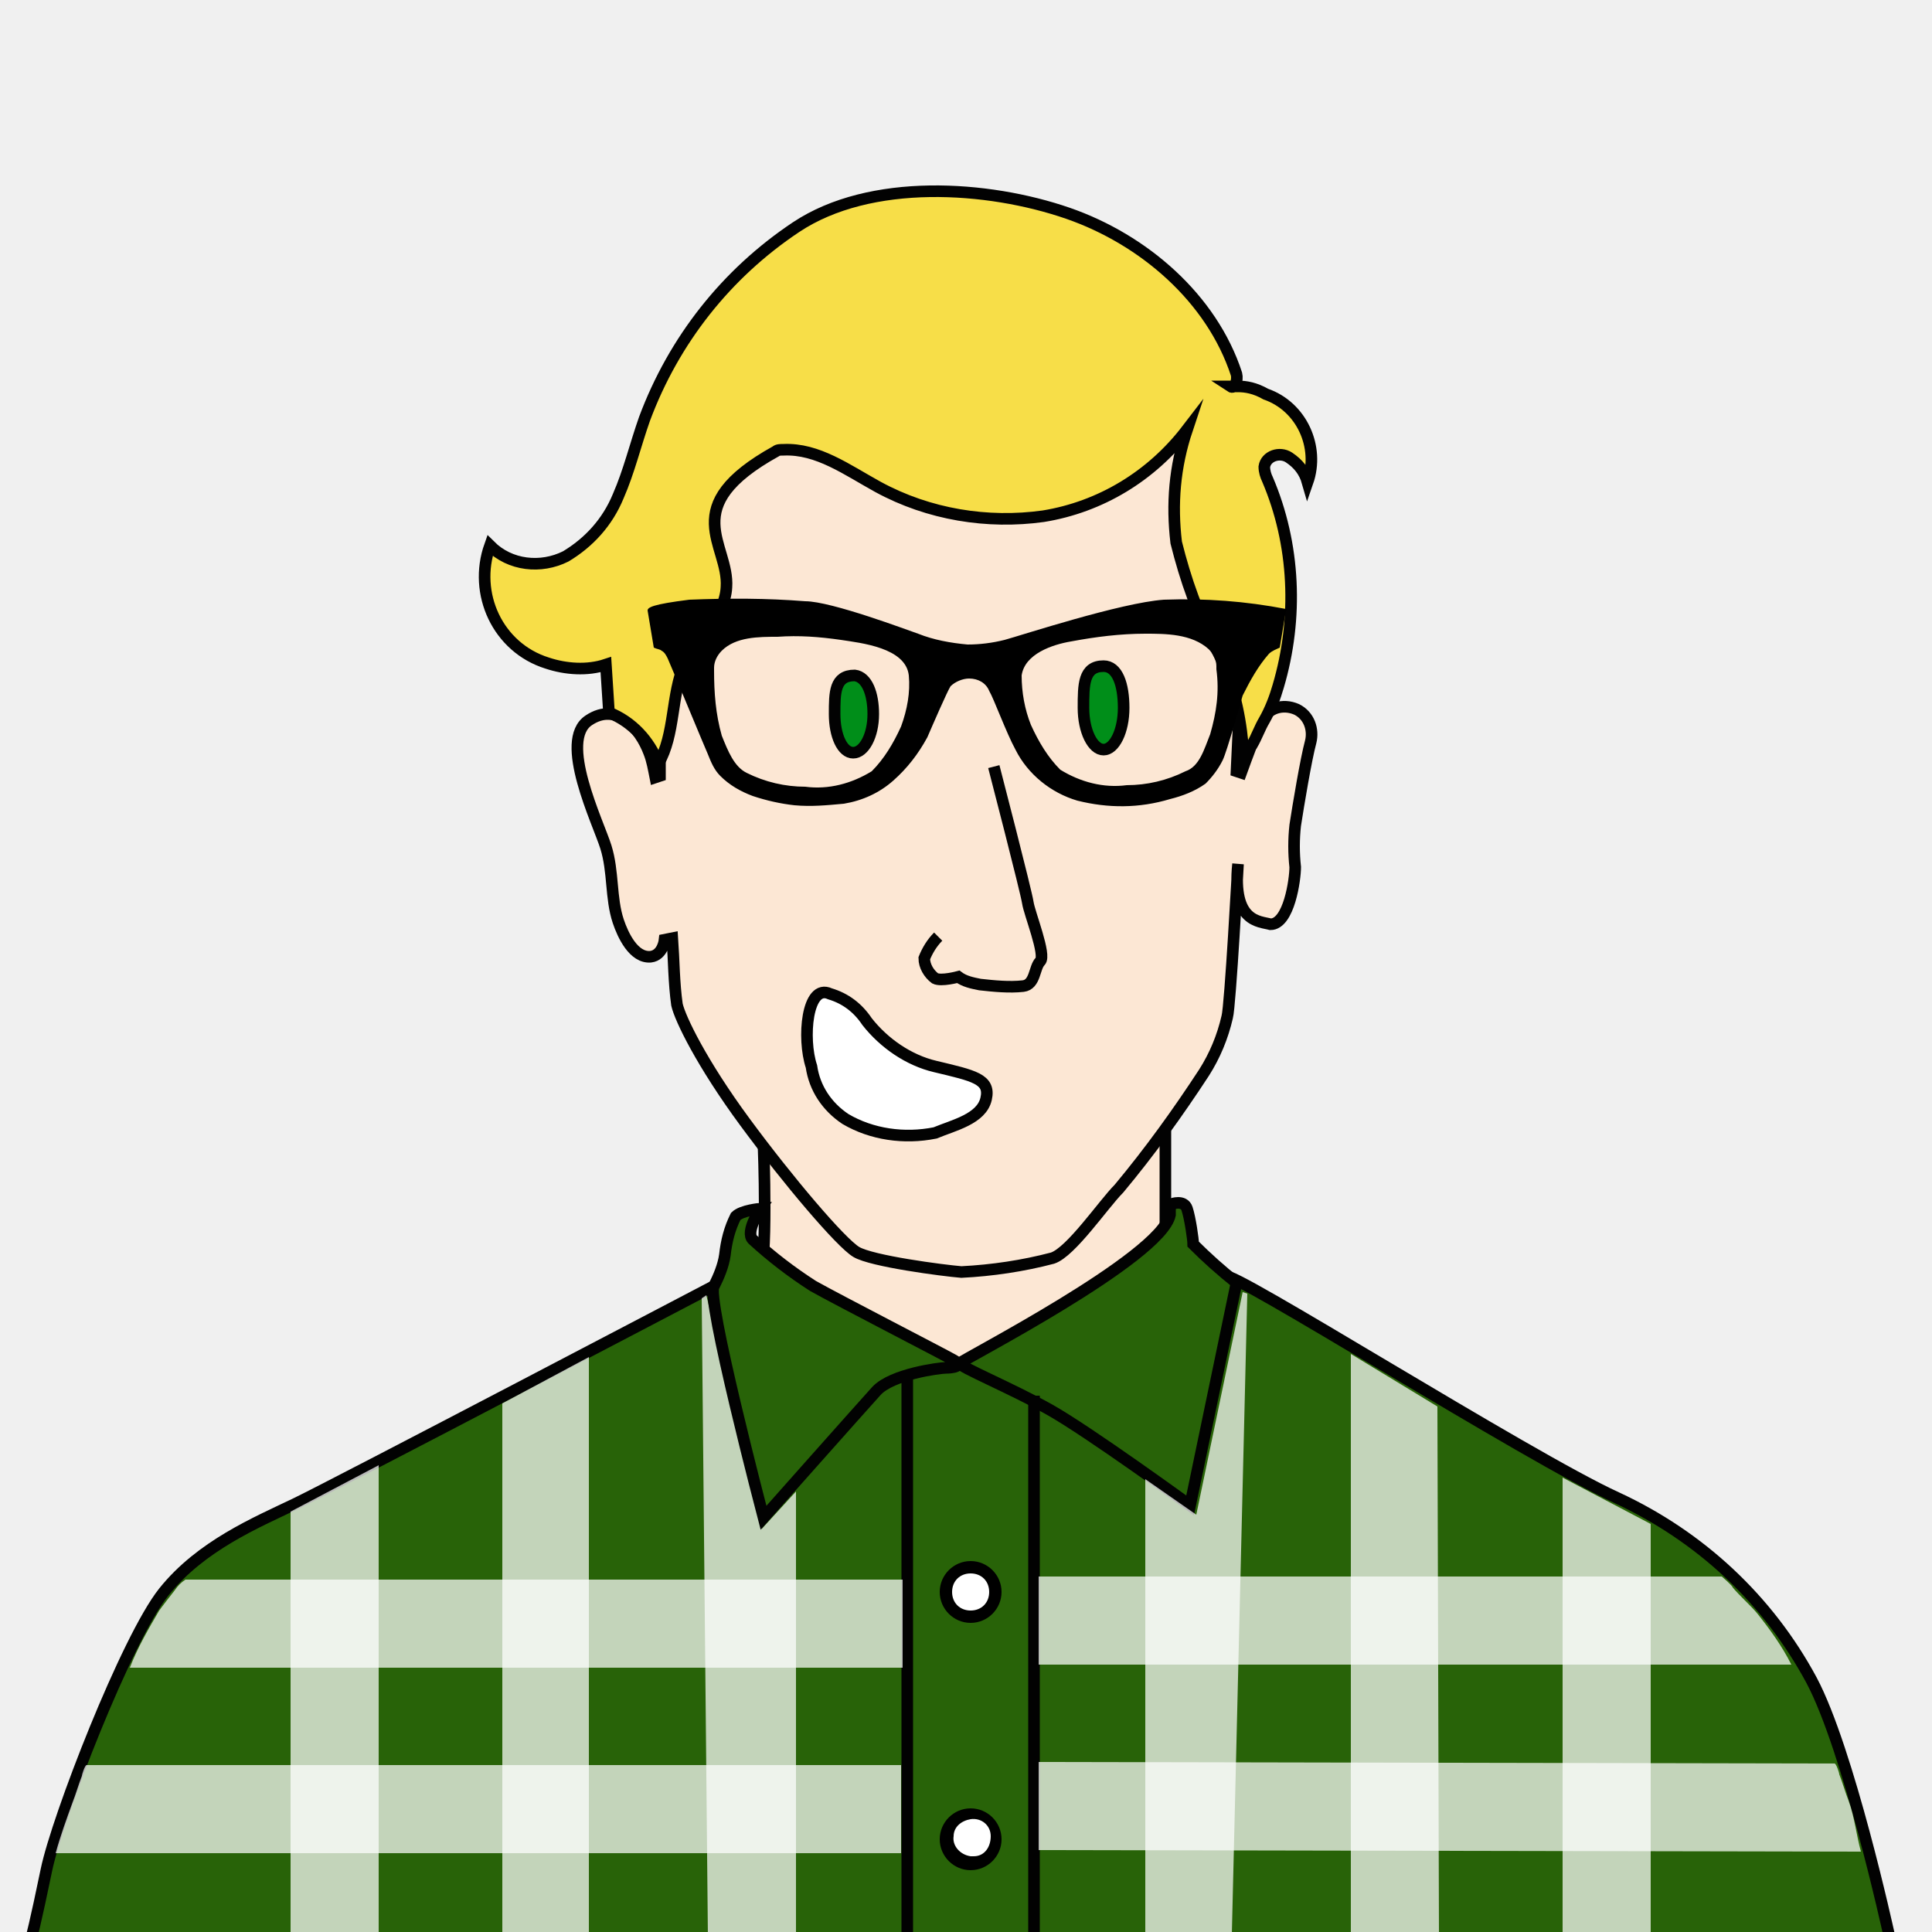
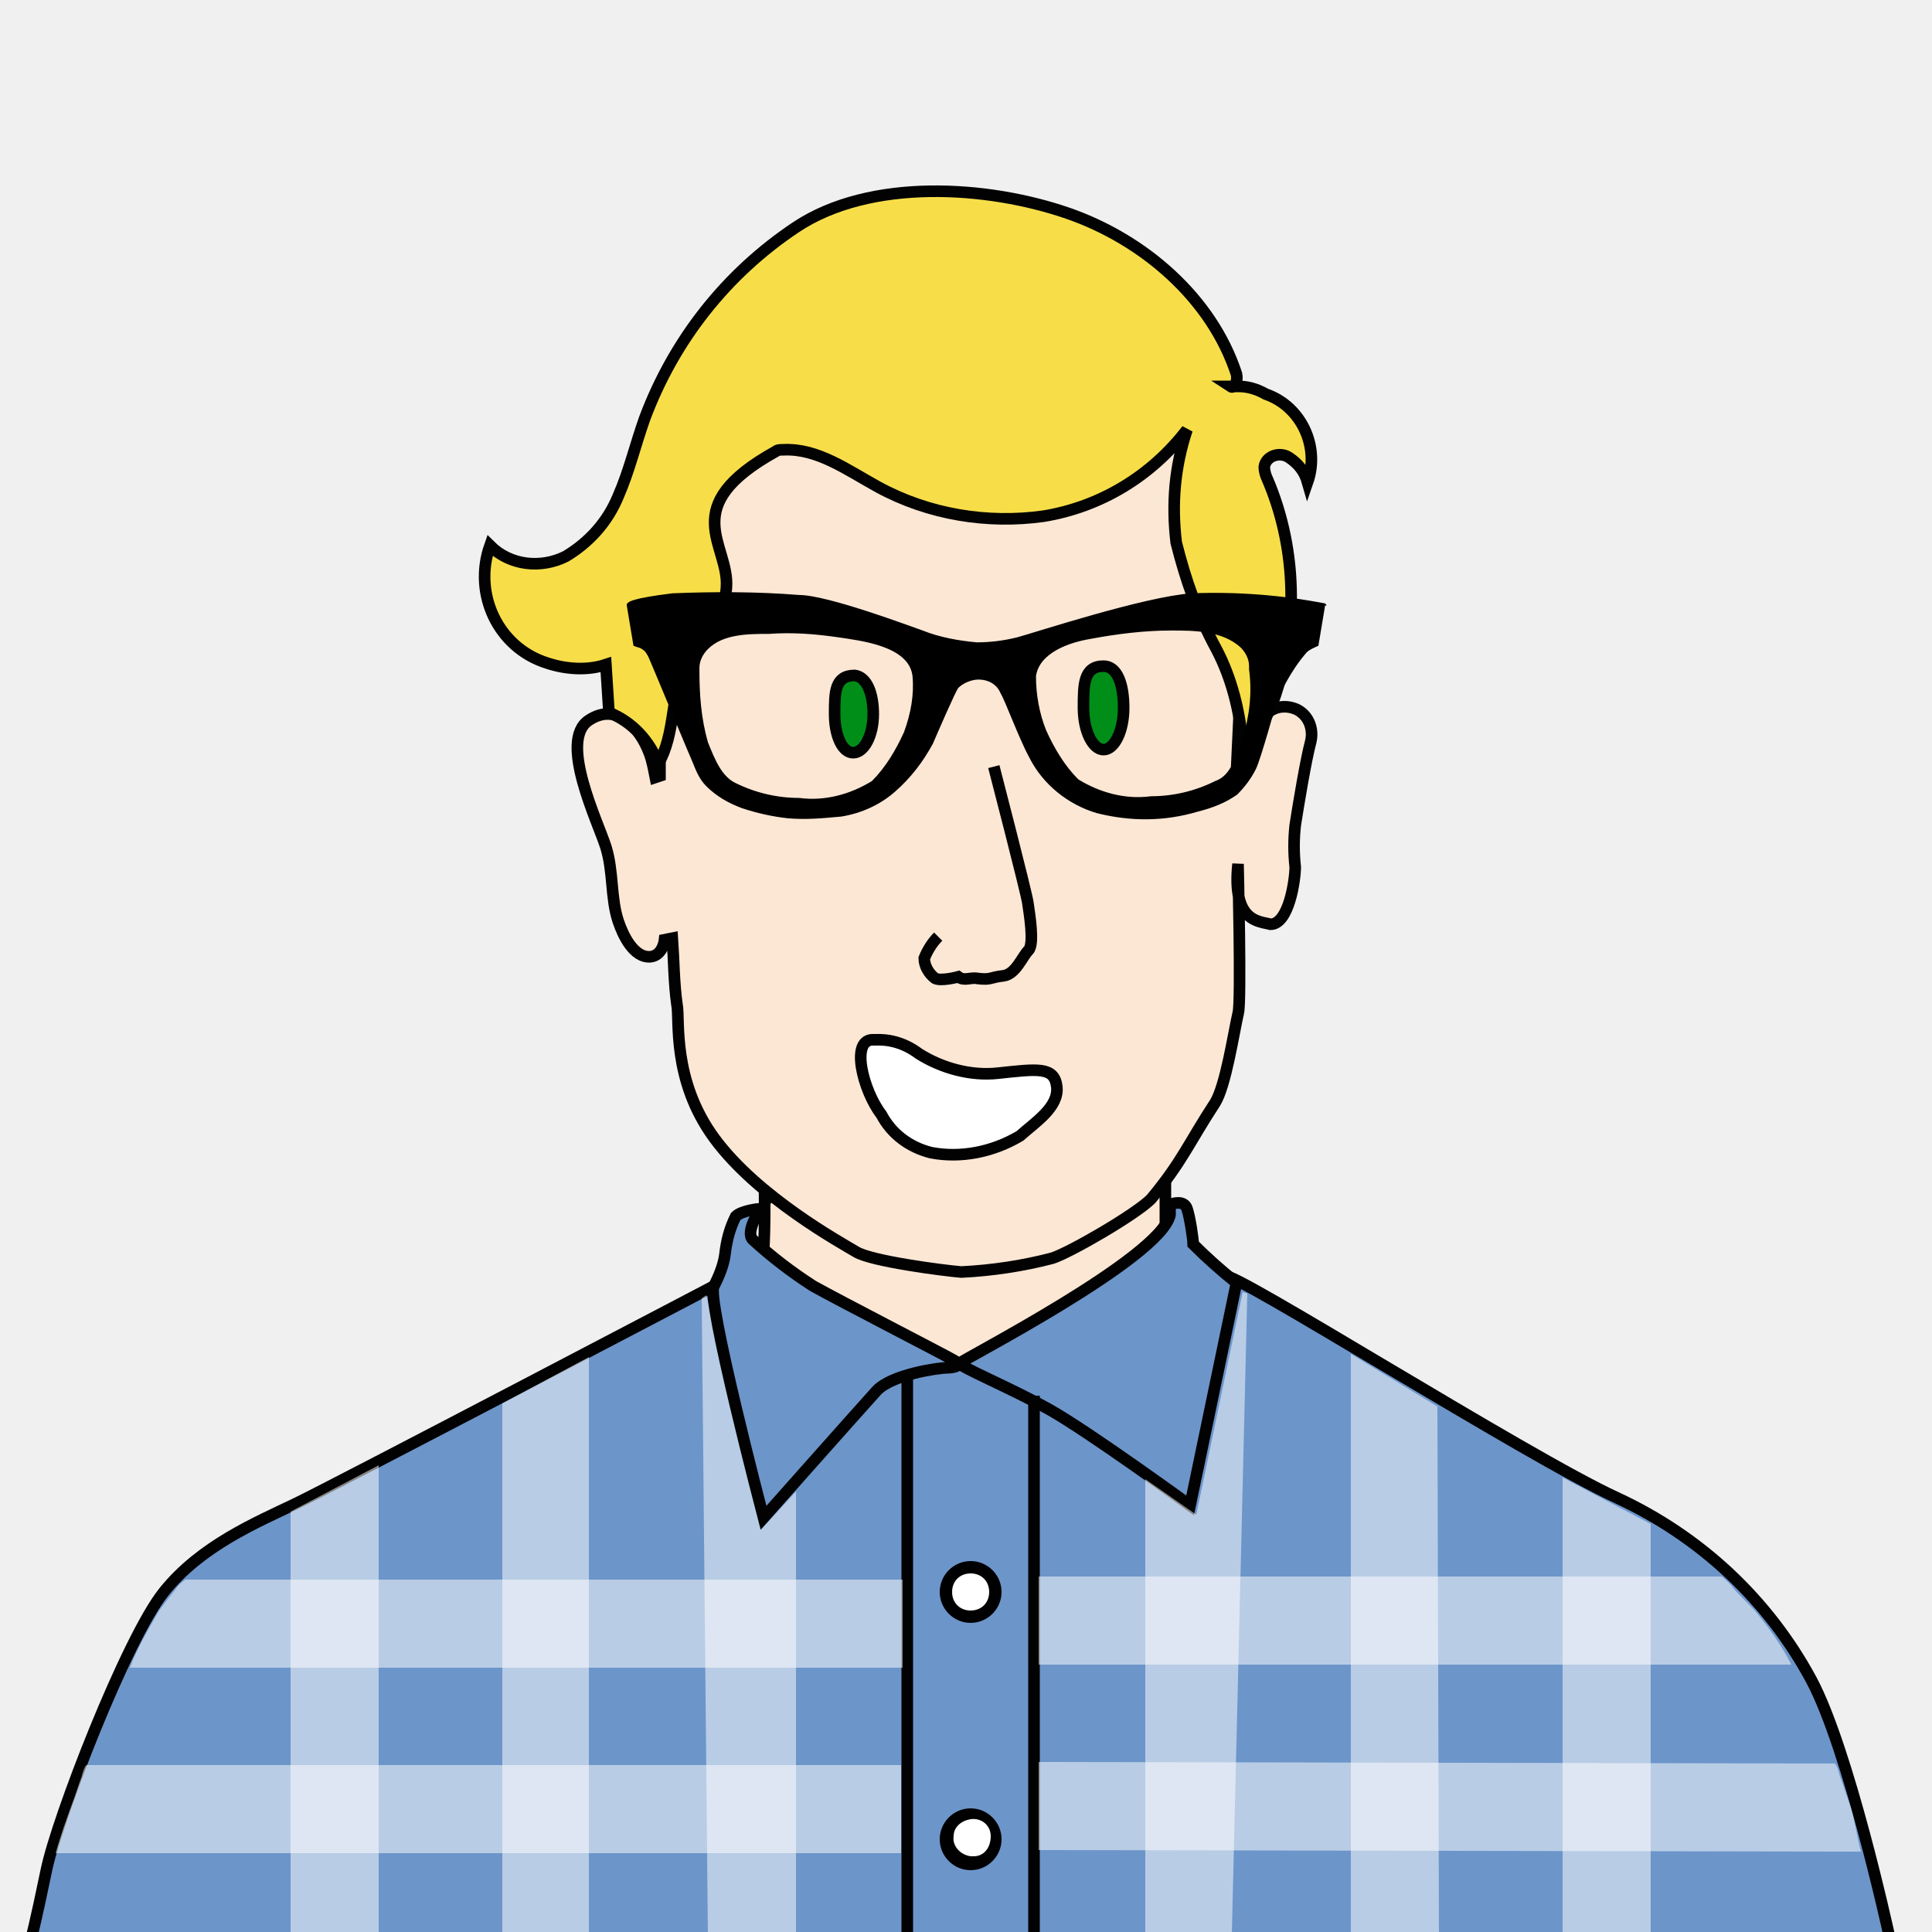
- <svg xmlns="http://www.w3.org/2000/svg" version="1.1" id="Layer_1" x="0px" y="0px" viewBox="0 0 125 125" style="enable-background:new 0 0 125 125;" xml:space="preserve">
-   <style type="text/css">
- 	.st0{fill:#FCE7D4;stroke:#020202;stroke-width:0.75;stroke-miterlimit:10;}
- 	.st1{fill:#286308;stroke:#020202;stroke-width:0.75;stroke-miterlimit:10;}
- 	.st2{opacity:0.72;}
- 	.st3{fill:#FFFFFF;}
- 	.st4{fill:none;stroke:#020202;stroke-width:0.75;stroke-miterlimit:10;}
- 	.st5{fill:#008E19;stroke:#020202;stroke-width:0.75;stroke-miterlimit:10;}
- 	.st6{fill:#F7DE48;stroke:#020202;stroke-width:0.75;stroke-miterlimit:10;}
- 	.st7{fill:#FFFFFF;stroke:#020202;stroke-width:0.75;stroke-miterlimit:10;}
- </style>
-   <g id="Layer_138">
-     <path id="neck-2" class="st0" d="M76.1,80.4c0,0-0.7-0.3-0.7-0.9v-6.7l-26,1.3c0,0,0.3,7.9-0.3,8.6c0,0-3.1,2.3-2.2,4.2   c1.9,3.9,7.2,6.3,11.3,6.9c5,0.8,12.6,0,17-2.8C78.1,89.2,80,82.1,76.1,80.4z" />
-     <path id="face-2" class="st0" d="M80.1,55.9c0,0-0.5,9.2-0.7,9.9c-0.3,1.3-0.8,2.5-1.5,3.6c-1.7,2.6-3.5,5.1-5.5,7.5   c-1,1-3.1,4.1-4.3,4.5c-1.9,0.5-3.9,0.8-5.9,0.9c-1.2-0.1-5.8-0.7-6.8-1.3s-4.4-4.6-7.2-8.4S44,65.9,43.8,65   c-0.2-1.4-0.2-2.9-0.3-4.3L43,60.8c0,0-0.1,1-0.9,1.1C41,62,40.3,60.5,40,59.6c-0.5-1.5-0.3-3.2-0.8-4.8s-3.1-6.9-1.1-8.2   c1.8-1.2,3.3,0.5,3.9,2.1c0.2,0.5,0.3,1.1,0.4,1.6l0.3-0.1c0,0,0-3,0-5.1c0.1-3.9-1.1-8.2,0.3-12c4.8-12.3,9.3-12.8,20.4-13.1   c9.9-0.3,15.5,7.7,16.2,11.4c0.7,3,1,6,0.9,9c-0.2,2.7-0.5,9.5-0.5,9.5l0.3,0.1c0.4-1.1,0.8-2.2,1.3-3.3c0.4-0.9,1.4-1.2,2.3-0.8   c0.8,0.4,1.1,1.3,0.9,2.1c-0.3,1.1-0.8,4.1-1,5.4c-0.1,0.9-0.1,1.8,0,2.7c0,0.8-0.4,3.7-1.6,3.7C81.5,59.6,79.7,59.7,80.1,55.9z" />
-     <path id="Sweater-4" class="st1" d="M2,125.5c0,0,0.3-1.1,1-4.5s5.2-15,7.6-18s6-4.5,8.5-5.7s27.1-14.1,27.1-14.1   c4.8,3.2,10.3,4.9,16.1,5c9.3,0,17-5.6,17-5.6c0-0.7,19.6,11.7,25.3,14.3c5.4,2.5,9.8,6.6,12.6,11.8c2.4,4.5,5,16.4,5,16.4" />
-     <g class="st2">
-       <polygon class="st3" points="51.5,125.2 45.8,125.2 45.4,84 45.7,83.8 49.3,98.9 51.5,96.5   " />
+ <svg xmlns="http://www.w3.org/2000/svg" xmlns:ns1="http://vectornator.io" height="100%" style="fill-rule:nonzero;clip-rule:evenodd;stroke-linecap:round;stroke-linejoin:round;" xml:space="preserve" width="100%" version="1.1" viewBox="0 0 125 125">
+   <defs />
+   <g id="Layer_138" ns1:layerName="Layer_138">
+     <path stroke="#020202" stroke-width="0.75" d="M76.1+80.4C76.1+80.4+75.4+80.1+75.4+79.5L75.4+72.8L49.4+74.1C49.4+74.1+49.7+82+49.1+82.7C49.1+82.7+46+85+46.9+86.9C48.8+90.8+54.1+93.2+58.2+93.8C63.2+94.6+70.8+93.8+75.2+91C78.1+89.2+80+82.1+76.1+80.4Z" fill="#fce7d4" stroke-linecap="butt" opacity="1" stroke-linejoin="miter" />
+     <path stroke="#020202" stroke-width="0.75" d="M80.1+55.9C80.1+55.9+80.316+64.833+80.115+65.533C79.816+66.833+79.304+70.271+78.604+71.371C76.904+73.971+76.472+75.176+74.472+77.576C73.472+78.576+69.3+81+68.1+81.4C66.2+81.9+64.2+82.2+62.2+82.3C61+82.2+56.4+81.6+55.4+81C54.4+80.4+49.029+77.459+46.229+73.659C43.429+69.859+44+65.9+43.8+65C43.6+63.6+43.6+62.1+43.5+60.7L43+60.8C43+60.8+42.9+61.8+42.1+61.9C41+62+40.3+60.5+40+59.6C39.5+58.1+39.7+56.4+39.2+54.8C38.7+53.2+36.1+47.9+38.1+46.6C39.9+45.4+41.4+47.1+42+48.7C42.2+49.2+42.3+49.8+42.4+50.3L42.7+50.2C42.7+50.2+42.7+47.2+42.7+45.1C42.8+41.2+41.6+36.9+43+33.1C47.8+20.8+52.3+20.3+63.4+20C73.3+19.7+78.9+27.7+79.6+31.4C80.3+34.4+80.6+37.4+80.5+40.4C80.3+43.1+80+49.9+80+49.9L80.3+50C80.7+48.9+81.1+47.8+81.6+46.7C82+45.8+83+45.5+83.9+45.9C84.7+46.3+85+47.2+84.8+48C84.5+49.1+84+52.1+83.8+53.4C83.7+54.3+83.7+55.2+83.8+56.1C83.8+56.9+83.4+59.8+82.2+59.8C81.5+59.6+79.7+59.7+80.1+55.9Z" fill="#fce7d4" stroke-linecap="butt" opacity="1" stroke-linejoin="miter" />
+     <path stroke="#020202" stroke-width="0.75" d="M2+125.5C2+125.5+2.3+124.4+3+121C3.7+117.6+8.2+106+10.6+103C13+100+16.6+98.5+19.1+97.3C21.6+96.1+46.2+83.2+46.2+83.2C51+86.4+56.5+88.1+62.3+88.2C71.6+88.2+79.3+82.6+79.3+82.6C79.3+81.9+98.9+94.3+104.6+96.9C110+99.4+114.4+103.5+117.2+108.7C119.6+113.2+122.2+125.1+122.2+125.1" fill="#6c95ca" stroke-linecap="butt" opacity="1" stroke-linejoin="miter" />
+     <path d="M51.5+125.2L45.8+125.2L45.4+84L45.7+83.8L49.3+98.9L51.5+96.5L51.5+125.2Z" opacity="0.518" fill="#ffffff" />
+     <path stroke="#020202" stroke-width="0.75" d="M46.2+83.2C46.5+82.6+46.8+81.9+46.9+81.2C47+80.3+47.2+79.5+47.6+78.7C48+78.3+49.2+78.2+49.2+78.2C49.2+78.2+48.2+79.7+48.7+80.2C49.9+81.3+51.2+82.3+52.6+83.2C54.2+84.1+61+87.6+61.7+88C62.4+88.4+61.6+88.5+61.2+88.5C60.8+88.5+57.7+88.9+56.7+90C55.7+91.1+49.4+98.2+49.4+98.2C49.4+98.2+45.6+83.7+46.2+83.2Z" fill="#6c95ca" stroke-linecap="butt" opacity="1" stroke-linejoin="miter" />
+     <path stroke="#020202" stroke-width="0.75" d="M75.8+77.9C75.8+77.9+76.6+77.6+76.8+78.2C77+78.8+77.2+80.2+77.2+80.5C78.1+81.4+79+82.2+80+83L77+97.4C77+97.4+70.4+92.6+67.9+91.2C65.4+89.8+62+88.4+62.1+88.2C62.2+88+75.1+81.4+75.7+78.6C75.7+78.5+75.7+78.3+75.7+78.2L75.8+77.9Z" fill="#6c95ca" stroke-linecap="butt" opacity="1" stroke-linejoin="miter" />
+     <path stroke="#020202" stroke-width="0.75" d="M58.7+88.8L58.7+125.2" fill="none" stroke-linecap="butt" opacity="1" stroke-linejoin="miter" />
+     <path stroke="#020202" stroke-width="0.75" d="M66.9+90.3L66.9+125.2" fill="none" stroke-linecap="butt" opacity="1" stroke-linejoin="miter" />
+     <g opacity="1">
+       <path d="M61.2+103C61.2+102.116+61.916+101.4+62.8+101.4C63.684+101.4+64.4+102.116+64.4+103C64.4+103.884+63.684+104.6+62.8+104.6C61.916+104.6+61.2+103.884+61.2+103Z" opacity="1" fill="#ffffff" />
+       <path d="M62.8+101.8C63.5+101.8+64+102.3+64+103C64+103.7+63.5+104.2+62.8+104.2C62.1+104.2+61.6+103.7+61.6+103C61.6+102.3+62.1+101.8+62.8+101.8M62.8+101C61.7+101+60.8+101.9+60.8+103C60.8+104.1+61.7+105+62.8+105C63.9+105+64.8+104.1+64.8+103C64.8+101.9+63.9+101+62.8+101Z" opacity="1" fill="#000000" />
    </g>
-     <path id="Collar-2" class="st1" d="M46.2,83.2c0.3-0.6,0.6-1.3,0.7-2c0.1-0.9,0.3-1.7,0.7-2.5c0.4-0.4,1.6-0.5,1.6-0.5   s-1,1.5-0.5,2c1.2,1.1,2.5,2.1,3.9,3c1.6,0.9,8.4,4.4,9.1,4.8s-0.1,0.5-0.5,0.5s-3.5,0.4-4.5,1.5s-7.3,8.2-7.3,8.2   S45.6,83.7,46.2,83.2z" />
-     <path id="collar-3" class="st1" d="M75.8,77.9c0,0,0.8-0.3,1,0.3s0.4,2,0.4,2.3c0.9,0.9,1.8,1.7,2.8,2.5l-3,14.4   c0,0-6.6-4.8-9.1-6.2s-5.9-2.8-5.8-3s13-6.8,13.6-9.6c0-0.1,0-0.3,0-0.4L75.8,77.9z" />
-     <line class="st4" x1="58.7" y1="88.8" x2="58.7" y2="125.2" />
-     <line class="st4" x1="66.9" y1="90.3" x2="66.9" y2="125.2" />
-     <g id="button">
-       <circle class="st3" cx="62.8" cy="103" r="1.6" />
-       <path d="M62.8,101.8c0.7,0,1.2,0.5,1.2,1.2s-0.5,1.2-1.2,1.2s-1.2-0.5-1.2-1.2S62.1,101.8,62.8,101.8 M62.8,101c-1.1,0-2,0.9-2,2    s0.9,2,2,2s2-0.9,2-2S63.9,101,62.8,101z" />
+     <g opacity="1">
+       <path d="M61.2+118.9C61.2+118.016+61.916+117.3+62.8+117.3C63.684+117.3+64.4+118.016+64.4+118.9C64.4+119.784+63.684+120.5+62.8+120.5C61.916+120.5+61.2+119.784+61.2+118.9Z" opacity="1" fill="#ffffff" />
+       <path d="M62.8+117.7C63.5+117.6+64.1+118.1+64.1+118.8C64.1+119.5+63.7+120.1+63+120.1C62.9+120.1+62.9+120.1+62.8+120.1C62.1+120+61.6+119.4+61.7+118.8C61.7+118.2+62.2+117.8+62.8+117.7M62.8+117C61.7+117+60.8+117.9+60.8+119C60.8+120.1+61.7+121+62.8+121C63.9+121+64.8+120.1+64.8+119C64.8+117.9+63.9+117+62.8+117Z" opacity="1" fill="#000000" />
    </g>
-     <g id="button-2">
-       <circle class="st3" cx="62.8" cy="118.9" r="1.6" />
-       <path d="M62.8,117.7c0.7-0.1,1.3,0.4,1.3,1.1s-0.4,1.3-1.1,1.3c-0.1,0-0.1,0-0.2,0c-0.7-0.1-1.2-0.7-1.1-1.3    C61.7,118.2,62.2,117.8,62.8,117.7 M62.8,117c-1.1,0-2,0.9-2,2s0.9,2,2,2s2-0.9,2-2S63.9,117,62.8,117z" />
-     </g>
-     <path id="Eye" class="st5" d="M56.5,46.2c0,1.4-0.6,2.5-1.3,2.5S54,47.6,54,46.2s0-2.5,1.3-2.5C56.1,43.8,56.5,44.9,56.5,46.2z" />
-     <path id="Eye-2" class="st5" d="M72.7,45.8c0,1.5-0.6,2.7-1.3,2.7s-1.3-1.2-1.3-2.7s0-2.7,1.3-2.7C72.3,43.1,72.7,44.3,72.7,45.8z" />
-     <path class="st4" d="M64.3,49.6c0,0,2.1,8.1,2.2,8.8s1.2,3.4,0.8,3.8s-0.3,1.5-1.1,1.6c-0.9,0.1-1.9,0-2.8-0.1   c-0.5-0.1-1-0.2-1.4-0.5c0,0-1.1,0.3-1.5,0.1c-0.4-0.3-0.7-0.8-0.7-1.3c0.2-0.5,0.5-1,0.9-1.4" />
-     <path class="st6" d="M80.1,25c-0.2,0-0.3,0-0.5,0c0.3,0.2,0.5-0.4,0.4-0.8c-1.6-4.9-6-8.7-10.9-10.4c-5.2-1.8-12.8-2.3-17.6,0.9   c-4.5,3-7.9,7.3-9.8,12.4c-0.6,1.7-1,3.4-1.7,5c-0.7,1.7-1.9,3-3.4,3.9c-1.6,0.8-3.6,0.6-4.9-0.7c-1.1,3.1,0.5,6.6,3.7,7.6   c1.2,0.4,2.6,0.5,3.8,0.1l0.2,3.1c1.5,0.6,2.6,1.8,3.2,3.3c1.1-1.9,0.8-4.4,1.7-6.5c0.8-1.7,2.6-3,2.7-4.9c0.2-2.8-3.3-5.2,3.2-8.8   c0.1-0.1,0.3-0.1,0.5-0.1c2.2-0.1,4.1,1.3,6.1,2.4c3.3,1.8,7.1,2.4,10.7,1.9c3.7-0.6,7-2.6,9.3-5.6c-0.8,2.4-1,4.8-0.7,7.3   c0.6,2.4,1.4,4.7,2.6,6.9c1,1.9,1.5,4,1.7,6.1c0,0.2,0.1,0.3,0.3,0.3c0.1,0,0.2-0.1,0.3-0.2c0.3-0.5,0.5-1.1,0.8-1.6   c0.4-0.7,0.7-1.5,0.9-2.2C84,40,83.8,35.2,82,31c-0.1-0.2-0.2-0.5-0.2-0.8c0.1-0.7,1-1,1.6-0.6s1,0.9,1.2,1.6   c0.8-2.3-0.4-4.9-2.7-5.7C81.2,25.1,80.6,25,80.1,25z" />
-     <path id="mouth-4" class="st7" d="M53.7,64.3c1,0.3,1.8,0.9,2.4,1.8c1.1,1.4,2.7,2.5,4.4,2.9c2.5,0.6,3.6,0.8,3.3,2.1   s-2.1,1.7-3.3,2.2c-2,0.4-4.1,0.1-5.8-0.9c-1.2-0.8-2-2-2.2-3.4C51.9,67.2,52.2,63.6,53.7,64.3z" />
-     <g id="glasses-2">
-       <path d="M83.2,39.4c-2.6-0.5-5.2-0.7-7.9-0.6c-2.8,0.2-9.2,2.3-10.3,2.6c-0.8,0.2-1.6,0.3-2.4,0.3c-1.1-0.1-2.2-0.3-3.2-0.7    c-0.6-0.2-5.6-2.1-7.3-2.1c-2.5-0.2-5-0.2-7.5-0.1c-2.4,0.3-2.7,0.5-2.7,0.7l0.4,2.4c0.2,0.1,0.4,0.1,0.5,0.2    c0.2,0.1,0.3,0.3,0.4,0.5c0.1,0.2,2.5,6,2.6,6.2c0.2,0.5,0.4,1,0.8,1.4c0.6,0.6,1.3,1,2.1,1.3c0.9,0.3,1.8,0.5,2.7,0.6    c1.1,0.1,2.1,0,3.2-0.1c1.2-0.2,2.3-0.7,3.2-1.5s1.6-1.7,2.2-2.8c0.3-0.7,1.3-3,1.5-3.3c0.3-0.3,0.8-0.5,1.2-0.5    c0.6,0,1.1,0.3,1.3,0.8c0.3,0.5,1.1,2.7,1.7,3.8c0.8,1.6,2.3,2.8,4,3.3c2,0.5,4,0.5,6-0.1c0.8-0.2,1.6-0.5,2.3-1    c0.4-0.4,0.8-0.9,1.1-1.5c0.3-0.6,1.2-3.9,1.3-4.2c0.5-1,1-1.9,1.7-2.7c0.2-0.2,0.5-0.3,0.7-0.4l0.4-2.4    C83.3,39.6,83.3,39.5,83.2,39.4z M58.3,47c-0.5,1.1-1.1,2.1-1.9,2.9c-1.3,0.8-2.8,1.2-4.3,1c-1.3,0-2.6-0.3-3.8-0.9    c-0.8-0.4-1.2-1.4-1.6-2.4c-0.4-1.4-0.5-2.8-0.5-4.2c0,0,0-0.1,0-0.2c0-0.4,0.2-0.8,0.5-1.1c0.9-0.9,2.4-0.9,3.6-0.9    c1.4-0.1,2.7,0,4.1,0.2c1.3,0.2,4.2,0.5,4.4,2.3C58.9,44.8,58.7,45.9,58.3,47z M78.3,47.5c-0.4,1-0.7,2.1-1.6,2.4    c-1.2,0.6-2.5,0.9-3.8,0.9c-1.5,0.2-3-0.2-4.3-1c-0.8-0.8-1.4-1.8-1.9-2.9c-0.4-1-0.6-2.1-0.6-3.2c0.2-1.4,2-2,3.2-2.2    c1.6-0.3,3.2-0.5,4.8-0.5c1.3,0,3,0,4.1,1c0.3,0.3,0.5,0.7,0.5,1.1c0,0,0,0.1,0,0.2C78.9,44.8,78.7,46.1,78.3,47.5L78.3,47.5z" />
-     </g>
-     <g class="st2">
-       <polygon class="st3" points="24.5,125.7 18.8,125.7 18.8,97.8 24.5,94.8   " />
-     </g>
-     <g class="st2">
-       <polygon class="st3" points="38.1,125.2 32.5,125.2 32.5,90.8 38.1,87.8   " />
-     </g>
-     <g class="st2">
-       <path class="st3" d="M58.4,102.2v5.7h-50c0.5-1.3,1.2-2.5,1.9-3.7c0.3-0.4,0.6-0.8,1-1.3c0.2-0.3,0.4-0.5,0.7-0.7H58.4z" />
-     </g>
-     <g class="st2">
-       <path class="st3" d="M58.3,114.2v5.7H3.6c0.3-1.1,0.7-2.2,1.1-3.3c0.2-0.5,0.4-1.2,0.6-1.7c0-0.1,0.2-0.7,0.3-0.7H58.3z" />
-     </g>
-     <g class="st2">
-       <polygon class="st3" points="74.1,125.1 79.7,125.1 80.7,83.7 80.4,83.6 77.4,98 74.1,95.7   " />
-     </g>
-     <g class="st2">
-       <polygon class="st3" points="101.1,125.1 106.8,125.1 106.8,98.6 101.1,95.6   " />
-     </g>
-     <g class="st2">
-       <polygon class="st3" points="87.4,125.1 93.1,125.1 93,91 87.4,87.6   " />
-     </g>
-     <g class="st2">
-       <path class="st3" d="M67.2,102v5.7h48.7c-0.6-1.2-1.4-2.3-2.2-3.3c-0.4-0.5-1.2-1.2-1.6-1.7c0-0.1-0.7-0.7-0.7-0.7H67.2z" />
-     </g>
-     <g class="st2">
-       <path class="st3" d="M67.2,114v5.7l53.2,0.1c-0.3-1.1-0.4-2.2-0.8-3.3c-0.2-0.5-0.4-1.2-0.6-1.7c0-0.1-0.2-0.7-0.3-0.7L67.2,114z" />
-     </g>
+     <path stroke="#020202" stroke-width="0.75" d="M56.5+46.2C56.5+47.6+55.9+48.7+55.2+48.7C54.5+48.7+54+47.6+54+46.2C54+44.8+54+43.7+55.3+43.7C56.1+43.8+56.5+44.9+56.5+46.2Z" fill="#008e19" stroke-linecap="butt" opacity="1" stroke-linejoin="miter" />
+     <path stroke="#020202" stroke-width="0.75" d="M72.7+45.8C72.7+47.3+72.1+48.5+71.4+48.5C70.7+48.5+70.1+47.3+70.1+45.8C70.1+44.3+70.1+43.1+71.4+43.1C72.3+43.1+72.7+44.3+72.7+45.8Z" fill="#008e19" stroke-linecap="butt" opacity="1" stroke-linejoin="miter" />
+     <path stroke="#020202" stroke-width="0.75" d="M64.3+49.6C64.3+49.6+66.4+57.7+66.5+58.4C66.6+59.1+66.939+61.089+66.539+61.489C66.139+61.889+65.719+63.036+64.918+63.136C64.019+63.236+64.168+63.409+63.268+63.309C62.768+63.209+62.4+63.5+62+63.2C62+63.2+60.9+63.5+60.5+63.3C60.1+63+59.8+62.5+59.8+62C60+61.5+60.3+61+60.7+60.6" fill="none" stroke-linecap="butt" opacity="1" stroke-linejoin="miter" />
+     <path stroke="#020202" stroke-width="0.75" d="M80.1+25C79.9+25+79.8+25+79.6+25C79.9+25.2+80.1+24.6+80+24.2C78.4+19.3+74+15.5+69.1+13.8C63.9+12+56.3+11.5+51.5+14.7C47+17.7+43.6+22+41.7+27.1C41.1+28.8+40.7+30.5+40+32.1C39.3+33.8+38.1+35.1+36.6+36C35+36.8+33+36.6+31.7+35.3C30.6+38.4+32.2+41.9+35.4+42.9C36.6+43.3+38+43.4+39.2+43L39.4+46.1C40.9+46.7+42+47.9+42.6+49.4C43.7+47.5+43.4+45+44.3+42.9C45.1+41.2+46.9+39.9+47+38C47.2+35.2+43.7+32.8+50.2+29.2C50.3+29.1+50.5+29.1+50.7+29.1C52.9+29+54.8+30.4+56.8+31.5C60.1+33.3+63.9+33.9+67.5+33.4C71.2+32.8+74.5+30.8+76.8+27.8C76+30.2+75.8+32.6+76.1+35.1C76.7+37.5+77.5+39.8+78.7+42C79.7+43.9+80.2+46+80.4+48.1C80.4+48.3+80.5+48.4+80.7+48.4C80.8+48.4+80.9+48.3+81+48.2C81.3+47.7+81.5+47.1+81.8+46.6C82.2+45.9+82.5+45.1+82.7+44.4C84+40+83.8+35.2+82+31C81.9+30.8+81.8+30.5+81.8+30.2C81.9+29.5+82.8+29.2+83.4+29.6C84+30+84.4+30.5+84.6+31.2C85.4+28.9+84.2+26.3+81.9+25.5C81.2+25.1+80.6+25+80.1+25Z" fill="#f7de48" stroke-linecap="butt" opacity="1" stroke-linejoin="miter" />
+     <path stroke="#020202" stroke-width="0.75" d="M56.582+67.276C57.625+67.225+58.579+67.523+59.446+68.171C60.95+69.123+62.826+69.625+64.562+69.434C67.118+69.164+68.222+68.985+68.374+70.31C68.525+71.636+66.963+72.614+65.999+73.487C64.247+74.532+62.168+74.951+60.231+74.576C58.833+74.224+57.678+73.36+57.022+72.107C55.855+70.611+54.934+67.118+56.582+67.276Z" fill="#ffffff" stroke-linecap="butt" opacity="1" stroke-linejoin="miter" />
+     <path d="M85.738+39.043C82.893+38.496+80.048+38.277+77.094+38.387C74.03+38.605+67.028+40.903+65.824+41.232C64.949+41.45+64.073+41.56+63.198+41.56C61.994+41.45+60.791+41.232+59.697+40.794C59.04+40.575+53.569+38.496+51.709+38.496C48.974+38.277+46.238+38.277+43.503+38.387C40.877+38.715+40.548+38.934+40.548+39.153L40.986+41.779C41.205+41.888+41.424+41.888+41.533+41.998C41.752+42.107+41.861+42.326+41.971+42.545C42.08+42.763+44.706+49.11+44.816+49.328C45.035+49.876+45.253+50.423+45.691+50.86C46.347+51.517+47.114+51.955+47.989+52.283C48.974+52.611+49.958+52.83+50.943+52.939C52.147+53.049+53.241+52.939+54.444+52.83C55.758+52.611+56.961+52.064+57.946+51.189C58.931+50.313+59.697+49.328+60.353+48.125C60.681+47.359+61.776+44.842+61.994+44.514C62.323+44.186+62.87+43.967+63.307+43.967C63.964+43.967+64.511+44.295+64.73+44.842C65.058+45.389+65.933+47.797+66.59+49C67.465+50.751+69.107+52.064+70.967+52.611C73.155+53.158+75.343+53.158+77.532+52.502C78.407+52.283+79.282+51.955+80.048+51.407C80.486+50.97+80.924+50.423+81.252+49.766C81.58+49.11+82.565+45.499+82.674+45.171C83.222+44.076+83.769+43.092+84.535+42.216C84.753+41.998+85.082+41.888+85.3+41.779L85.738+39.153C85.848+39.262+85.848+39.153+85.738+39.043ZM58.493+47.359C57.946+48.563+57.289+49.657+56.414+50.532C54.992+51.407+53.35+51.845+51.709+51.626C50.287+51.626+48.864+51.298+47.551+50.642C46.676+50.204+46.238+49.11+45.8+48.016C45.363+46.484+45.253+44.952+45.253+43.42C45.253+43.42+45.253+43.31+45.253+43.201C45.253+42.763+45.472+42.326+45.8+41.998C46.785+41.013+48.426+41.013+49.739+41.013C51.271+40.903+52.694+41.013+54.226+41.232C55.648+41.45+58.821+41.779+59.04+43.748C59.15+44.952+58.931+46.155+58.493+47.359ZM80.377+47.906C79.939+49+79.611+50.204+78.626+50.532C77.313+51.189+75.891+51.517+74.468+51.517C72.827+51.736+71.186+51.298+69.763+50.423C68.888+49.547+68.231+48.453+67.684+47.25C67.246+46.155+67.028+44.952+67.028+43.748C67.246+42.216+69.216+41.56+70.529+41.341C72.28+41.013+74.03+40.794+75.781+40.794C77.204+40.794+79.064+40.794+80.267+41.888C80.596+42.216+80.814+42.654+80.814+43.092C80.814+43.092+80.814+43.201+80.814+43.31C81.033+44.952+80.814+46.374+80.377+47.906L80.377+47.906Z" opacity="1" fill="#000000" />
+     <path d="M24.5+125.7L18.8+125.7L18.8+97.8L24.5+94.8L24.5+125.7Z" opacity="0.518" fill="#ffffff" />
+     <path d="M38.1+125.2L32.5+125.2L32.5+90.8L38.1+87.8L38.1+125.2Z" opacity="0.518" fill="#ffffff" />
+     <path d="M58.4+102.2L58.4+107.9L8.4+107.9C8.9+106.6+9.6+105.4+10.3+104.2C10.6+103.8+10.9+103.4+11.3+102.9C11.5+102.6+11.7+102.4+12+102.2C12+102.2+58.4+102.2+58.4+102.2Z" opacity="0.518" fill="#ffffff" />
+     <path d="M58.3+114.2L58.3+119.9L3.6+119.9C3.9+118.8+4.3+117.7+4.7+116.6C4.9+116.1+5.1+115.4+5.3+114.9C5.3+114.8+5.5+114.2+5.6+114.2C5.6+114.2+58.3+114.2+58.3+114.2Z" opacity="0.518" fill="#ffffff" />
+     <path d="M74.1+125.1L79.7+125.1L80.7+83.7L80.4+83.6L77.4+98L74.1+95.7L74.1+125.1Z" opacity="0.518" fill="#ffffff" />
+     <path d="M101.1+125.1L106.8+125.1L106.8+98.6L101.1+95.6L101.1+125.1Z" opacity="0.518" fill="#ffffff" />
+     <path d="M87.4+125.1L93.1+125.1L93+91L87.4+87.6L87.4+125.1Z" opacity="0.518" fill="#ffffff" />
+     <path d="M67.2+102L67.2+107.7L115.9+107.7C115.3+106.5+114.5+105.4+113.7+104.4C113.3+103.9+112.5+103.2+112.1+102.7C112.1+102.6+111.4+102+111.4+102C111.4+102+67.2+102+67.2+102Z" opacity="0.518" fill="#ffffff" />
+     <path d="M67.2+114L67.2+119.7L120.4+119.8C120.1+118.7+120+117.6+119.6+116.5C119.4+116+119.2+115.3+119+114.8C119+114.7+118.8+114.1+118.7+114.1L67.2+114Z" opacity="0.518" fill="#ffffff" />
  </g>
</svg>
